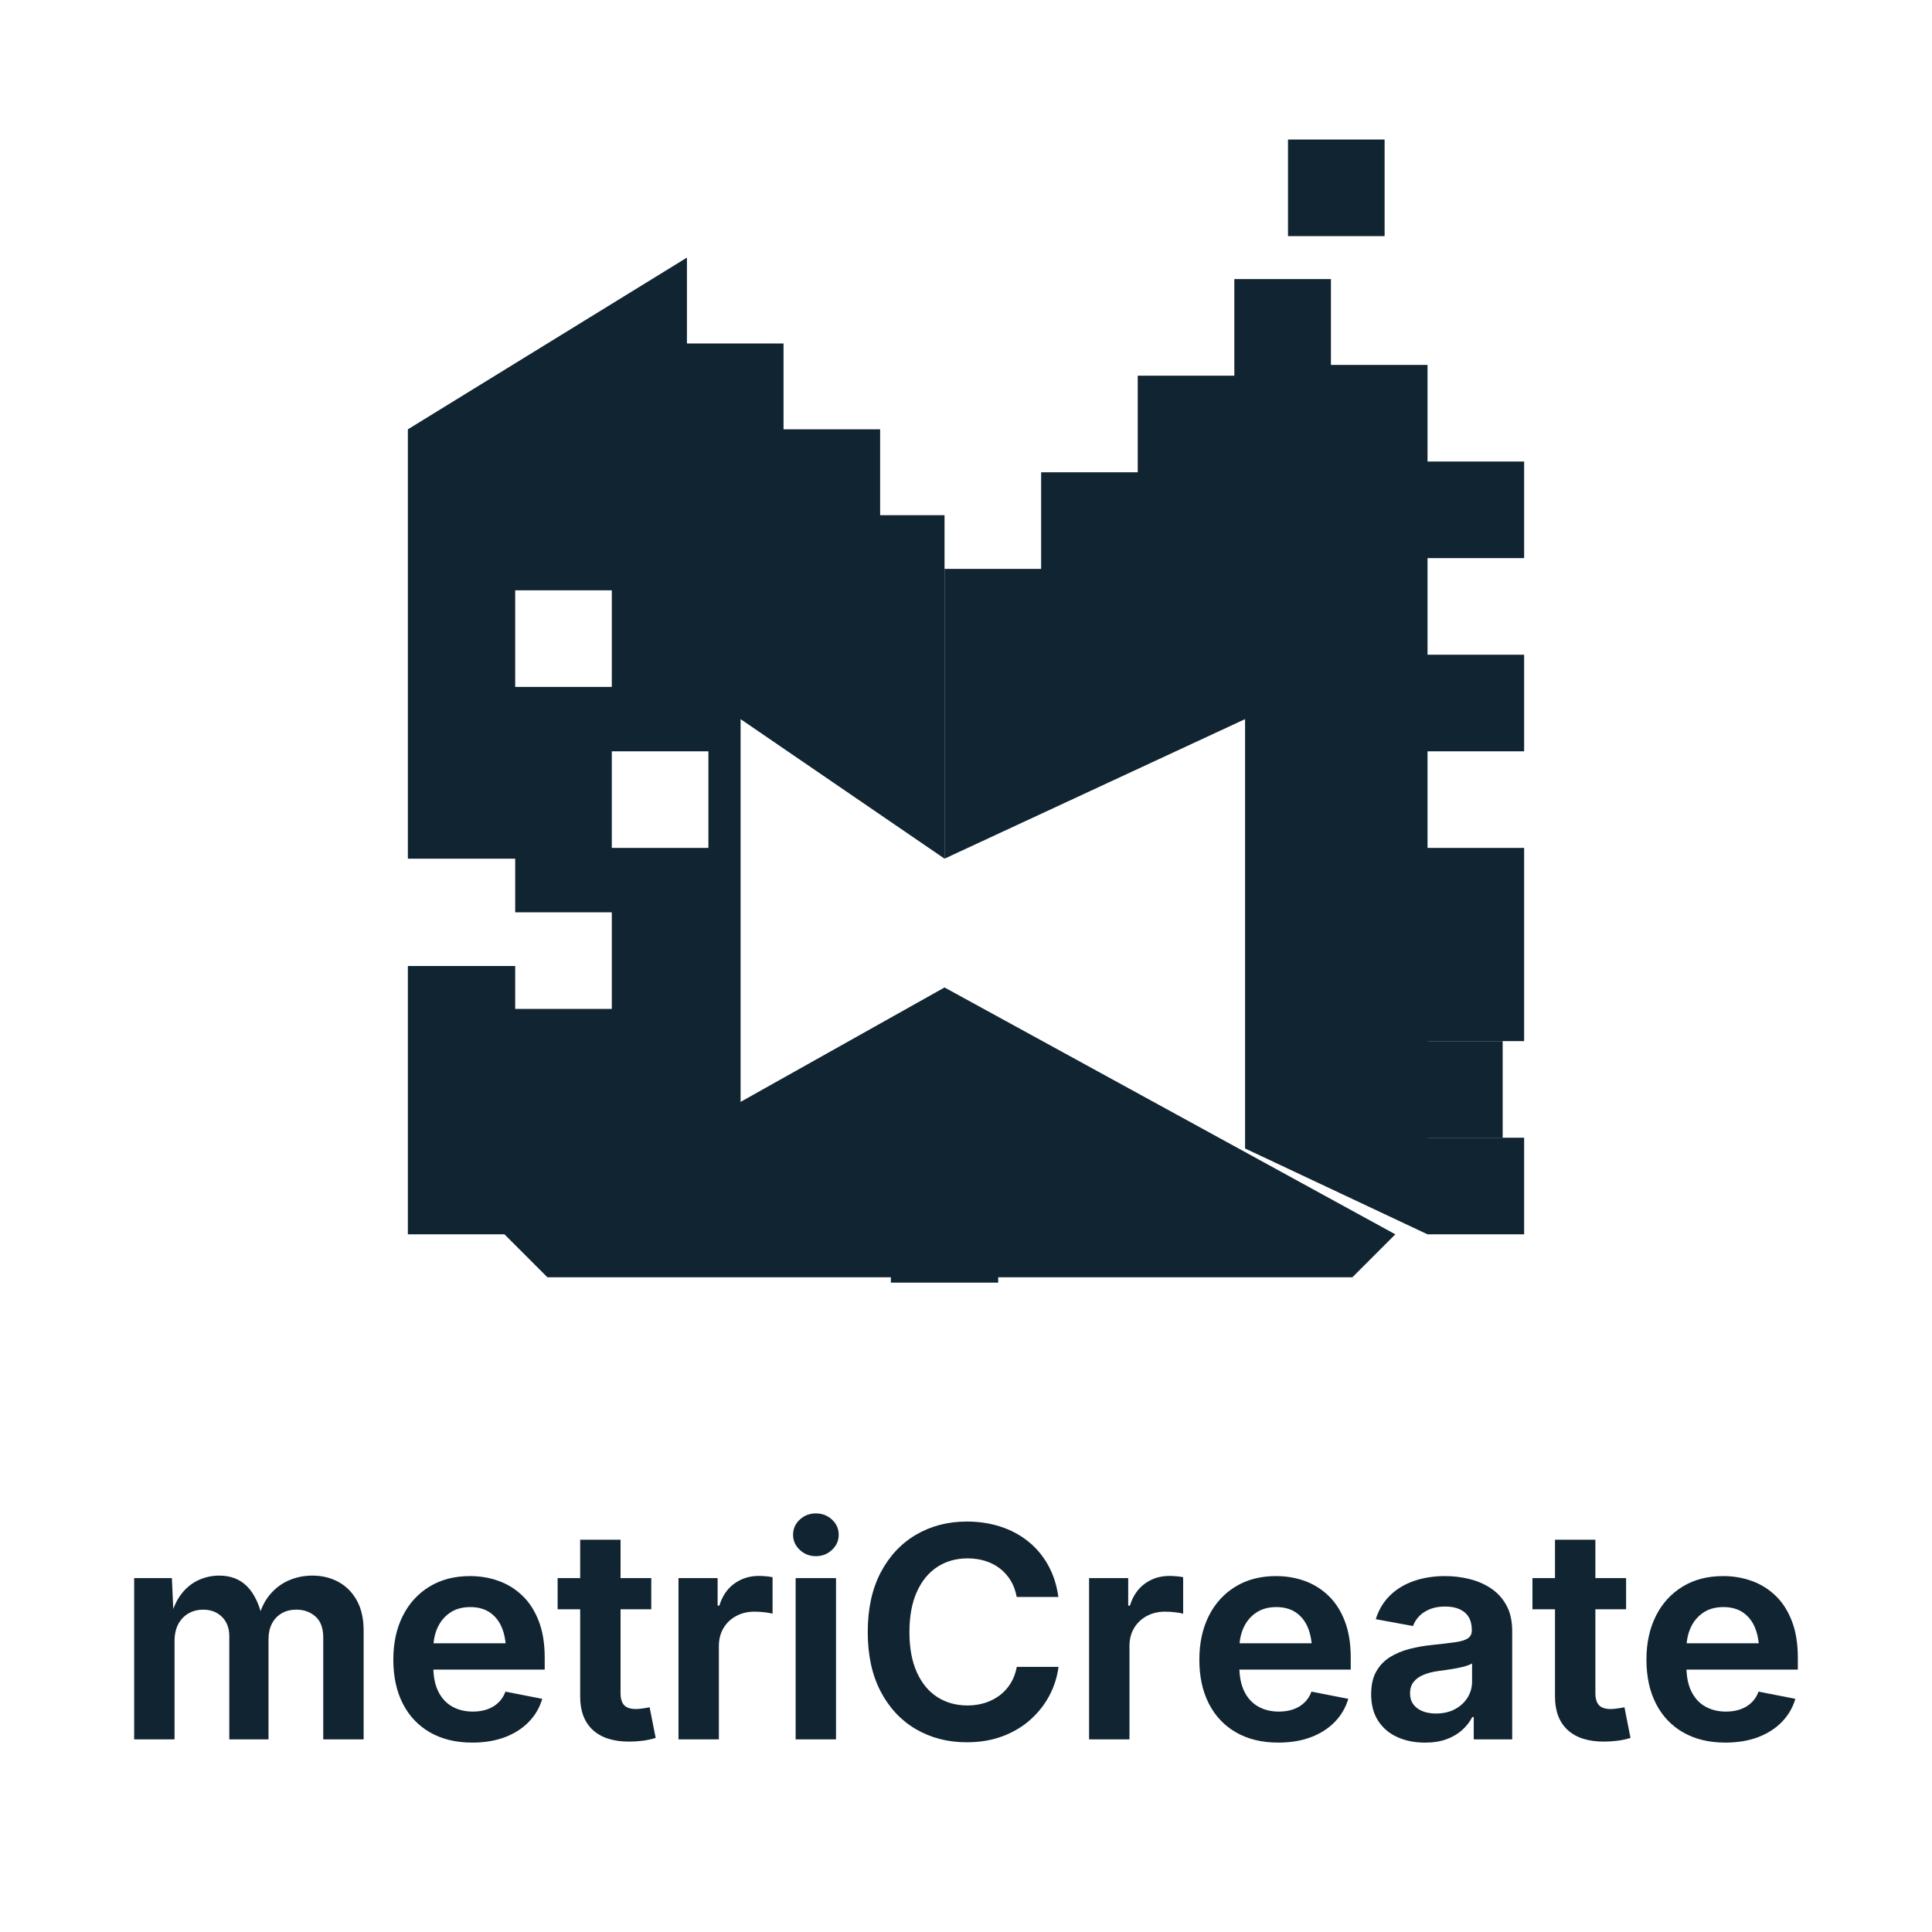
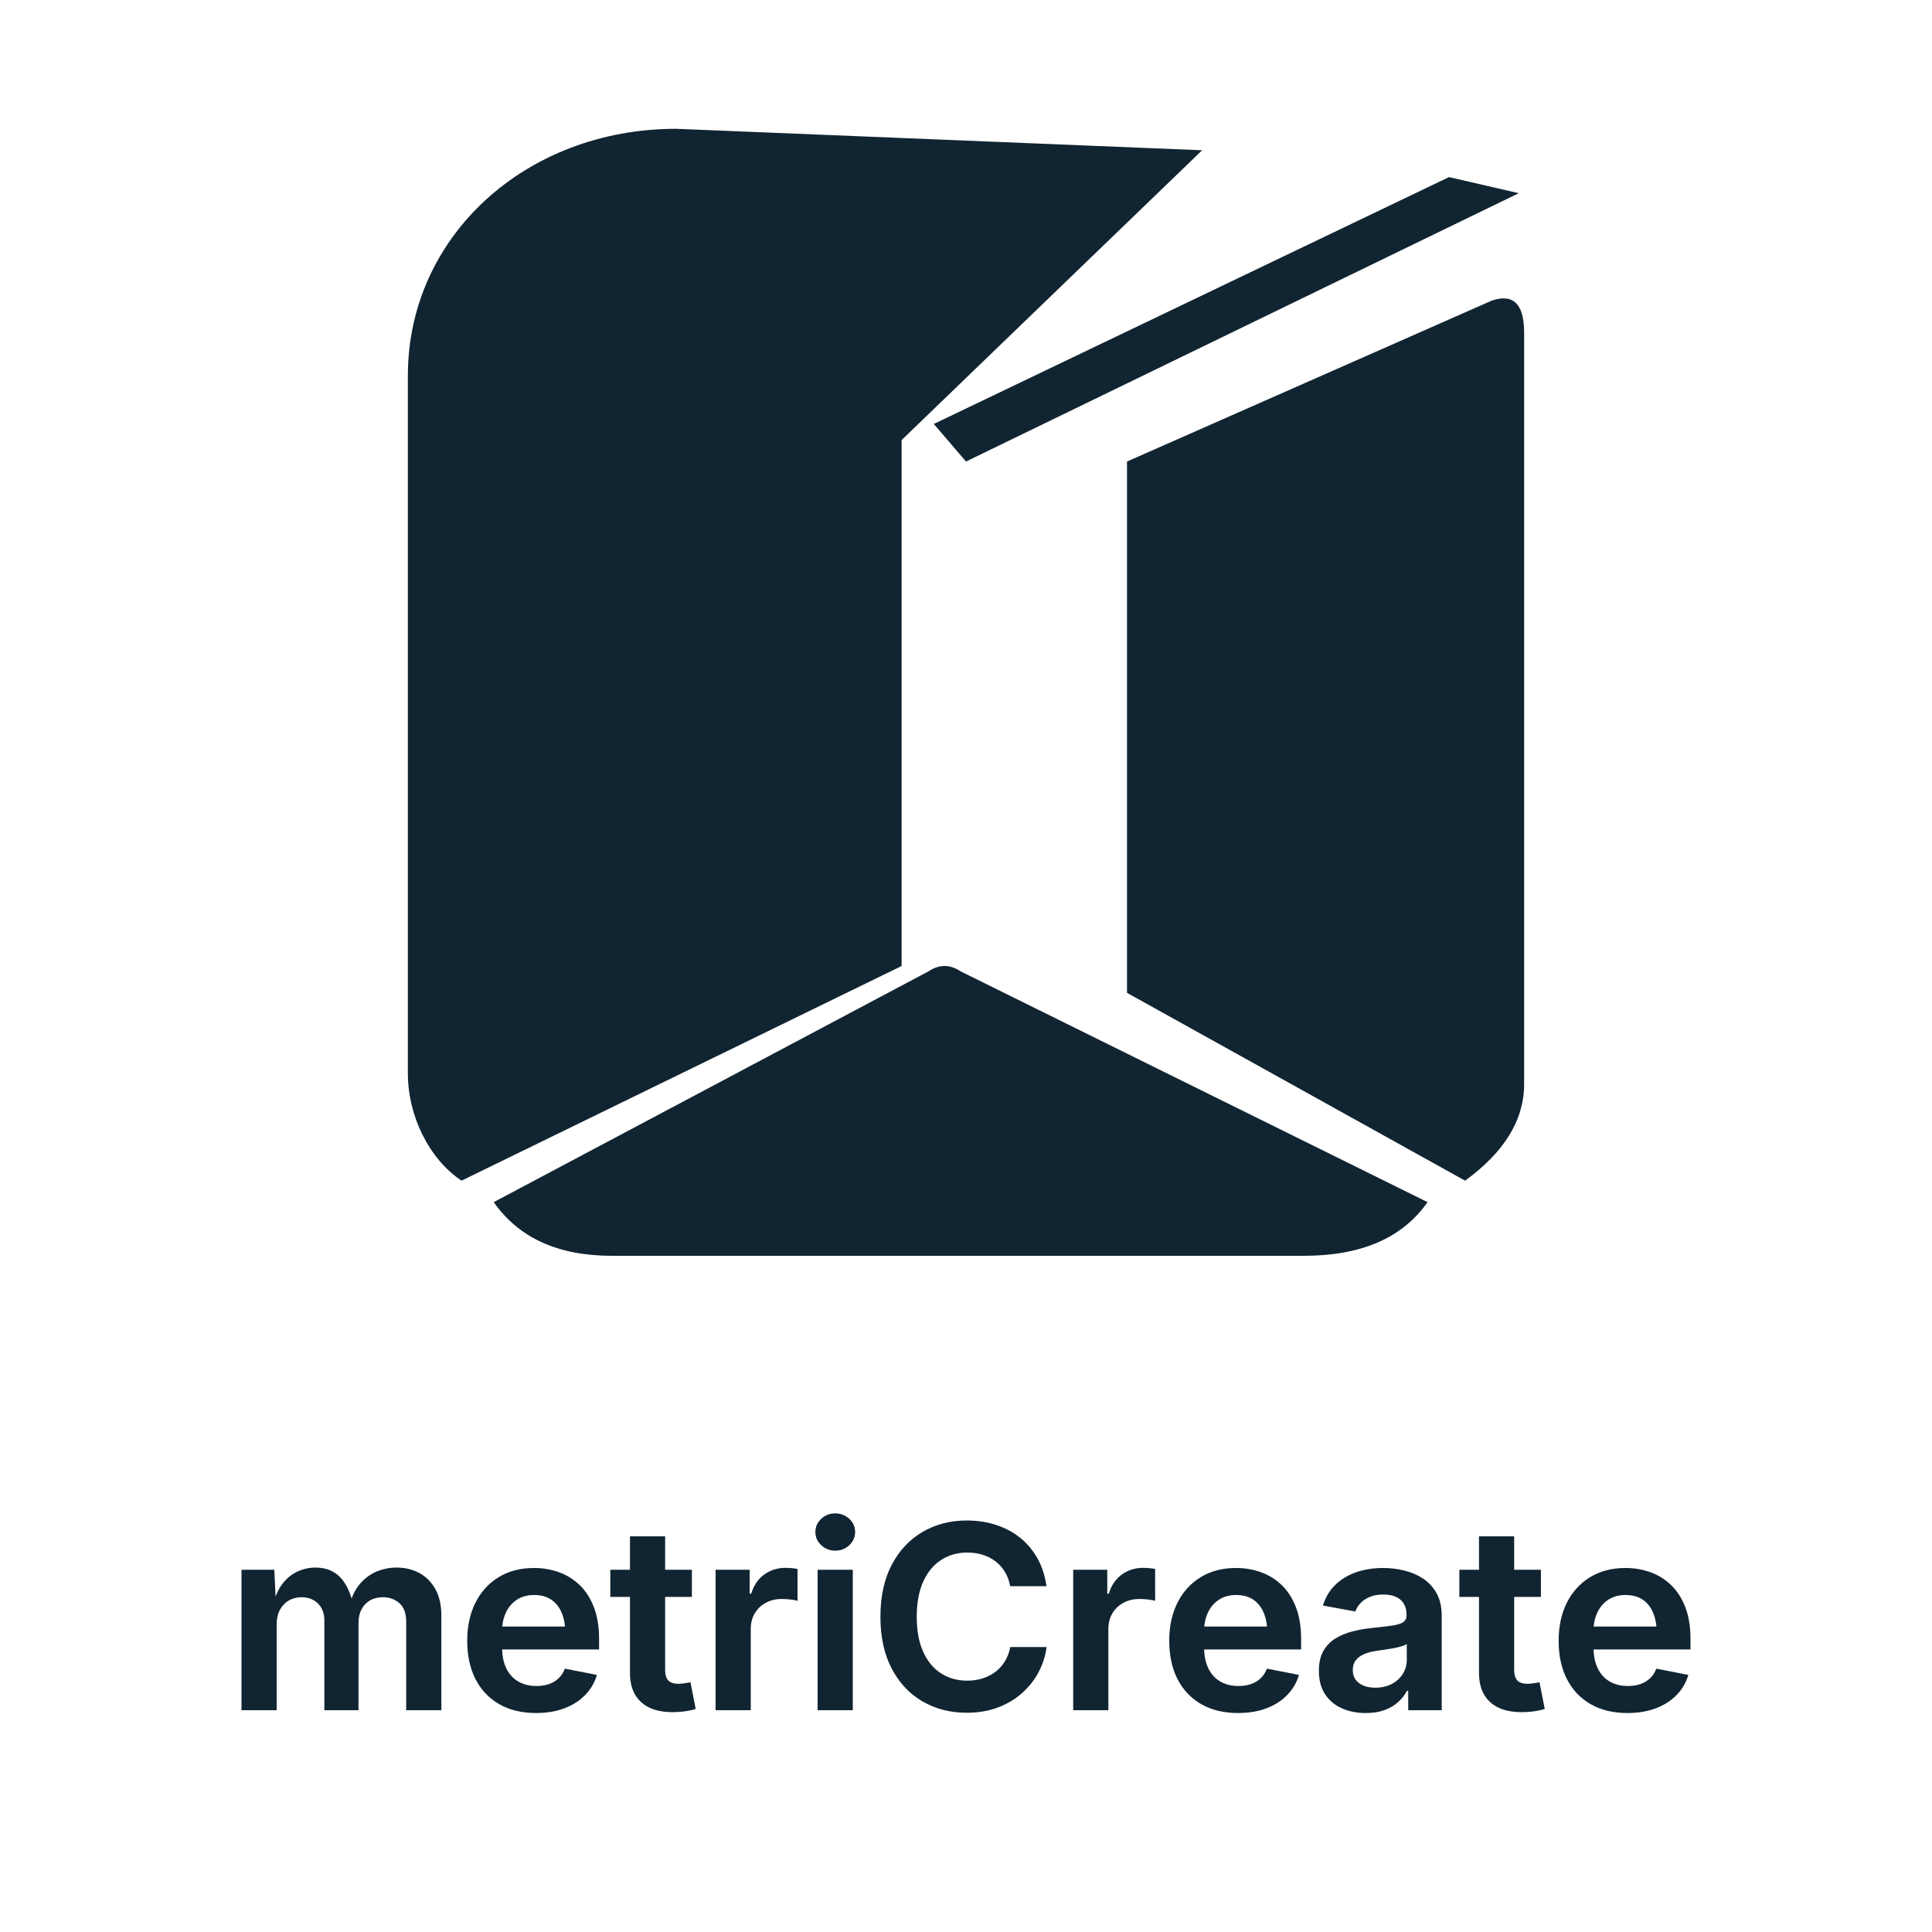
<svg xmlns="http://www.w3.org/2000/svg" viewBox="0 0 360 360" role="img" aria-labelledby="title desc">
-   <g transform="translate(56 10)">
-     <path d="M20 70L72 38V54H90V70H108V86H120V96V150L82 124V204L64 220H20V170H40V150H20ZM40 100H58V118H40ZM58 130H76V148H58ZM40 160H58V178H40Z" fill="#112431" fill-rule="evenodd" />
-     <path d="M120 96H138V78H156V60H174V42H192V58H210V76H228V94H210V112H228V130H210V148H228V184H210V202H228V220H210L176 204V124L120 150Z" fill="#112431" />
-     <rect x="184" y="16" width="18" height="18" fill="#112431" />
-     <rect x="188" y="184" width="18" height="18" fill="#112431" />
-     <rect x="206" y="184" width="18" height="18" fill="#112431" />
-     <path d="M38 220L120 174L204 220L196 228H46Z" fill="#112431" />
-     <rect x="110" y="211" width="20" height="18" fill="#112431" />
+   <g transform="translate(56 4)">
+     <path d="M20 66C20 40 42 20 70 20L168 24L112 78V176L30 216C24 212 20 204 20 196Z" fill="#112431" />
+     <path d="M154 82L222 52Q228 50 228 58V198Q228 208 217 216L154 181Z" fill="#112431" />
+     <path d="M36 220L117 177Q120 175 123 177L210 220Q203 230 187 230H58Q43 230 36 220Z" fill="#112431" />
+     <path d="M118 75L214 29L227 32L124 82Z" fill="#112431" />
  </g>
  <g>
-     <path d="M25.0 324.11V294.055H32.027L32.356 301.405H31.811Q32.477 298.681 33.838 296.96Q35.199 295.24 37.023 294.415Q38.847 293.59 40.843 293.59Q44.087 293.59 46.086 295.643Q48.085 297.695 48.967 301.822H48.08Q48.726 299.031 50.236 297.204Q51.745 295.377 53.811 294.484Q55.877 293.59 58.197 293.59Q60.926 293.59 63.088 294.78Q65.251 295.969 66.504 298.248Q67.757 300.527 67.757 303.841V324.11H60.232V305.148Q60.232 302.476 58.779 301.206Q57.326 299.935 55.245 299.935Q53.641 299.935 52.466 300.63Q51.291 301.326 50.661 302.556Q50.032 303.787 50.032 305.429V324.11H42.725V304.882Q42.725 302.624 41.361 301.279Q39.996 299.935 37.842 299.935Q36.373 299.935 35.16 300.615Q33.947 301.296 33.235 302.601Q32.524 303.905 32.524 305.814V324.11Z" fill="#112431" fill-rule="nonzero" />
-     <path d="M88.004 324.707Q83.444 324.707 80.14 322.814Q76.836 320.92 75.062 317.453Q73.289 313.985 73.289 309.252Q73.289 304.616 75.046 301.113Q76.804 297.609 80.018 295.644Q83.233 293.679 87.573 293.679Q90.425 293.679 92.944 294.593Q95.463 295.507 97.388 297.377Q99.314 299.246 100.407 302.111Q101.499 304.975 101.499 308.888V311.11H76.593V306.201H97.791L94.275 307.585Q94.275 305.136 93.523 303.31Q92.771 301.483 91.293 300.47Q89.816 299.456 87.621 299.456Q85.426 299.456 83.89 300.484Q82.354 301.513 81.55 303.251Q80.746 304.989 80.746 307.157V310.585Q80.746 313.314 81.666 315.18Q82.586 317.045 84.252 317.987Q85.918 318.93 88.116 318.93Q89.588 318.93 90.791 318.51Q91.995 318.09 92.862 317.26Q93.729 316.431 94.185 315.213L101.04 316.552Q100.317 319.004 98.541 320.839Q96.765 322.674 94.1 323.691Q91.435 324.707 88.004 324.707Z" fill="#112431" fill-rule="nonzero" />
-     <path d="M121.355 294.055V299.865H103.905V294.055ZM108.107 286.905H115.631V315.479Q115.631 317.012 116.3 317.733Q116.969 318.455 118.502 318.455Q118.972 318.455 119.781 318.342Q120.59 318.228 121.048 318.121L122.176 323.84Q120.927 324.218 119.664 324.37Q118.402 324.523 117.231 324.523Q112.813 324.523 110.46 322.351Q108.107 320.18 108.107 316.134Z" fill="#112431" fill-rule="nonzero" />
-     <path d="M126.427 324.11V294.055H133.718V299.187H134.041Q134.862 296.491 136.842 295.07Q138.822 293.65 141.377 293.65Q141.987 293.65 142.708 293.713Q143.429 293.776 143.956 293.887V300.701Q143.475 300.538 142.476 300.425Q141.476 300.311 140.569 300.311Q138.672 300.311 137.165 301.127Q135.657 301.943 134.805 303.382Q133.952 304.822 133.952 306.72V324.11Z" fill="#112431" fill-rule="nonzero" />
-     <path d="M148.256 324.11V294.055H155.78V324.11ZM152.021 289.971Q150.275 289.971 149.026 288.799Q147.777 287.628 147.777 285.988Q147.777 284.315 149.026 283.157Q150.275 282.0 152.021 282.0Q153.778 282.0 155.029 283.156Q156.279 284.312 156.279 285.987Q156.279 287.629 155.029 288.8Q153.778 289.971 152.021 289.971Z" fill="#112431" fill-rule="nonzero" />
-     <path d="M180.151 324.648Q174.859 324.648 170.683 322.215Q166.506 319.783 164.099 315.185Q161.692 310.587 161.692 304.109Q161.692 297.593 164.117 292.989Q166.543 288.385 170.725 285.951Q174.907 283.518 180.151 283.518Q183.503 283.518 186.41 284.459Q189.317 285.401 191.577 287.211Q193.836 289.02 195.293 291.629Q196.749 294.237 197.214 297.57H189.445Q189.136 295.851 188.331 294.522Q187.526 293.193 186.318 292.262Q185.11 291.332 183.581 290.855Q182.052 290.378 180.296 290.378Q177.093 290.378 174.643 291.982Q172.193 293.586 170.826 296.65Q169.459 299.713 169.459 304.109Q169.459 308.564 170.846 311.621Q172.232 314.678 174.67 316.233Q177.107 317.787 180.272 317.787Q182.028 317.787 183.551 317.303Q185.074 316.818 186.294 315.895Q187.514 314.973 188.331 313.636Q189.148 312.299 189.469 310.595H197.238Q196.873 313.43 195.531 315.958Q194.19 318.486 191.985 320.449Q189.78 322.411 186.8 323.529Q183.82 324.648 180.151 324.648Z" fill="#112431" fill-rule="nonzero" />
-     <path d="M202.935 324.11V294.055H210.225V299.187H210.548Q211.369 296.491 213.349 295.07Q215.329 293.65 217.884 293.65Q218.494 293.65 219.215 293.713Q219.937 293.776 220.463 293.887V300.701Q219.982 300.538 218.983 300.425Q217.984 300.311 217.076 300.311Q215.18 300.311 213.672 301.127Q212.165 301.943 211.312 303.382Q210.459 304.822 210.459 306.72V324.11Z" fill="#112431" fill-rule="nonzero" />
-     <path d="M238.196 324.707Q233.636 324.707 230.332 322.814Q227.028 320.92 225.255 317.453Q223.481 313.985 223.481 309.252Q223.481 304.616 225.238 301.113Q226.996 297.609 230.21 295.644Q233.425 293.679 237.765 293.679Q240.617 293.679 243.136 294.593Q245.655 295.507 247.58 297.377Q249.506 299.246 250.599 302.111Q251.691 304.975 251.691 308.888V311.11H226.785V306.201H247.983L244.467 307.585Q244.467 305.136 243.715 303.31Q242.963 301.483 241.485 300.47Q240.008 299.456 237.813 299.456Q235.618 299.456 234.082 300.484Q232.546 301.513 231.742 303.251Q230.938 304.989 230.938 307.157V310.585Q230.938 313.314 231.858 315.18Q232.778 317.045 234.444 317.987Q236.11 318.93 238.308 318.93Q239.78 318.93 240.983 318.51Q242.187 318.09 243.054 317.26Q243.921 316.431 244.377 315.213L251.232 316.552Q250.509 319.004 248.733 320.839Q246.957 322.674 244.292 323.691Q241.627 324.707 238.196 324.707Z" fill="#112431" fill-rule="nonzero" />
-     <path d="M265.532 324.712Q262.67 324.712 260.393 323.691Q258.116 322.67 256.806 320.661Q255.495 318.652 255.495 315.682Q255.495 313.15 256.432 311.477Q257.369 309.803 258.985 308.791Q260.602 307.779 262.641 307.255Q264.681 306.732 266.887 306.511Q269.502 306.235 271.117 306.01Q272.732 305.786 273.492 305.298Q274.251 304.811 274.251 303.818V303.681Q274.251 302.295 273.679 301.336Q273.107 300.377 272 299.865Q270.892 299.354 269.267 299.354Q267.625 299.354 266.407 299.857Q265.189 300.359 264.416 301.18Q263.643 302.001 263.293 302.988L256.355 301.71Q257.185 299.065 259.014 297.283Q260.843 295.502 263.469 294.59Q266.095 293.679 269.266 293.679Q271.533 293.679 273.758 294.217Q275.982 294.756 277.794 295.952Q279.606 297.148 280.691 299.113Q281.776 301.078 281.776 303.947V324.11H274.61V319.951H274.336Q273.644 321.29 272.448 322.369Q271.252 323.449 269.536 324.08Q267.819 324.712 265.532 324.712ZM267.563 319.289Q269.598 319.289 271.108 318.482Q272.618 317.676 273.459 316.322Q274.299 314.969 274.299 313.346V309.942Q273.943 310.206 273.178 310.434Q272.414 310.662 271.463 310.841Q270.513 311.02 269.595 311.149Q268.677 311.279 268.002 311.372Q266.473 311.575 265.28 312.063Q264.088 312.551 263.416 313.389Q262.744 314.228 262.744 315.525Q262.744 316.758 263.369 317.594Q263.994 318.431 265.077 318.86Q266.161 319.289 267.563 319.289Z" fill="#112431" fill-rule="nonzero" />
-     <path d="M302.999 294.055V299.865H285.55V294.055ZM289.751 286.905H297.276V315.479Q297.276 317.012 297.945 317.733Q298.613 318.455 300.147 318.455Q300.616 318.455 301.425 318.342Q302.234 318.228 302.693 318.121L303.82 323.84Q302.572 324.218 301.309 324.37Q300.046 324.523 298.875 324.523Q294.457 324.523 292.104 322.351Q289.751 320.18 289.751 316.134Z" fill="#112431" fill-rule="nonzero" />
-     <path d="M321.505 324.707Q316.944 324.707 313.641 322.814Q310.337 320.92 308.563 317.453Q306.79 313.985 306.79 309.252Q306.79 304.616 308.547 301.113Q310.304 297.609 313.519 295.644Q316.733 293.679 321.074 293.679Q323.926 293.679 326.445 294.593Q328.964 295.507 330.889 297.377Q332.814 299.246 333.907 302.111Q335 304.975 335 308.888V311.11H310.093V306.201H331.292L327.775 307.585Q327.775 305.136 327.023 303.31Q326.271 301.483 324.794 300.47Q323.317 299.456 321.122 299.456Q318.927 299.456 317.391 300.484Q315.854 301.513 315.051 303.251Q314.247 304.989 314.247 307.157V310.585Q314.247 313.314 315.167 315.18Q316.087 317.045 317.753 317.987Q319.419 318.93 321.617 318.93Q323.088 318.93 324.292 318.51Q325.496 318.09 326.363 317.26Q327.23 316.431 327.685 315.213L334.54 316.552Q333.817 319.004 332.042 320.839Q330.266 322.674 327.601 323.691Q324.935 324.707 321.505 324.707Z" fill="#112431" fill-rule="nonzero" />
+     <path d="M45.0 318.676V292.5H51.12L51.407 298.901H50.932Q51.513 296.528 52.698 295.03Q53.883 293.531 55.472 292.813Q57.06 292.095 58.799 292.095Q61.624 292.095 63.365 293.882Q65.107 295.67 65.875 299.264H65.102Q65.665 296.834 66.98 295.242Q68.294 293.651 70.094 292.873Q71.893 292.095 73.914 292.095Q76.29 292.095 78.174 293.131Q80.057 294.167 81.149 296.152Q82.24 298.137 82.24 301.022V318.676H75.686V302.162Q75.686 299.834 74.421 298.727Q73.155 297.621 71.343 297.621Q69.945 297.621 68.922 298.226Q67.899 298.832 67.35 299.904Q66.802 300.976 66.802 302.406V318.676H60.438V301.93Q60.438 299.963 59.25 298.792Q58.061 297.621 56.185 297.621Q54.905 297.621 53.849 298.213Q52.792 298.806 52.173 299.943Q51.554 301.079 51.554 302.741V318.676Z" fill="#112431" fill-rule="nonzero" />
+     <path d="M99.875 319.196Q95.903 319.196 93.025 317.547Q90.148 315.898 88.603 312.878Q87.058 309.858 87.058 305.736Q87.058 301.698 88.589 298.647Q90.119 295.595 92.919 293.884Q95.719 292.172 99.499 292.172Q101.983 292.172 104.177 292.968Q106.371 293.764 108.048 295.393Q109.725 297.021 110.677 299.516Q111.628 302.011 111.628 305.418V307.354H89.936V303.078H108.399L105.336 304.284Q105.336 302.151 104.681 300.56Q104.026 298.969 102.739 298.086Q101.453 297.204 99.541 297.204Q97.629 297.204 96.291 298.099Q94.953 298.995 94.253 300.509Q93.553 302.022 93.553 303.911V306.897Q93.553 309.273 94.354 310.898Q95.156 312.523 96.607 313.344Q98.058 314.165 99.972 314.165Q101.254 314.165 102.302 313.799Q103.35 313.433 104.106 312.711Q104.861 311.988 105.258 310.928L111.228 312.094Q110.598 314.229 109.052 315.828Q107.505 317.426 105.184 318.311Q102.862 319.196 99.875 319.196Z" fill="#112431" fill-rule="nonzero" />
+     <path d="M128.922 292.5V297.56H113.724V292.5ZM117.384 286.272H123.937V311.159Q123.937 312.494 124.519 313.123Q125.102 313.751 126.438 313.751Q126.846 313.751 127.551 313.652Q128.256 313.553 128.655 313.46L129.637 318.441Q128.55 318.77 127.45 318.903Q126.35 319.036 125.33 319.036Q121.482 319.036 119.433 317.145Q117.384 315.253 117.384 311.73Z" fill="#112431" fill-rule="nonzero" />
+     <path d="M133.34 318.676V292.5H139.69V296.97H139.971Q140.686 294.621 142.41 293.384Q144.135 292.146 146.36 292.146Q146.892 292.146 147.52 292.201Q148.148 292.256 148.607 292.354V298.288Q148.188 298.146 147.317 298.047Q146.447 297.948 145.657 297.948Q144.005 297.948 142.692 298.659Q141.379 299.37 140.636 300.623Q139.894 301.877 139.894 303.53V318.676Z" fill="#112431" fill-rule="nonzero" />
+     <path d="M152.352 318.676V292.5H158.905V318.676ZM155.631 288.942Q154.11 288.942 153.023 287.922Q151.935 286.902 151.935 285.473Q151.935 284.016 153.023 283.008Q154.11 282.0 155.631 282.0Q157.162 282.0 158.251 283.007Q159.34 284.014 159.34 285.473Q159.34 286.903 158.251 287.923Q157.162 288.942 155.631 288.942Z" fill="#112431" fill-rule="nonzero" />
+     <path d="M180.131 319.145Q175.522 319.145 171.885 317.026Q168.247 314.908 166.151 310.903Q164.054 306.898 164.054 301.257Q164.054 295.581 166.167 291.571Q168.279 287.561 171.922 285.441Q175.564 283.322 180.131 283.322Q183.051 283.322 185.583 284.142Q188.115 284.962 190.083 286.538Q192.051 288.115 193.319 290.386Q194.588 292.658 194.993 295.561H188.226Q187.957 294.064 187.256 292.906Q186.555 291.748 185.503 290.938Q184.451 290.128 183.119 289.713Q181.788 289.297 180.258 289.297Q177.468 289.297 175.334 290.694Q173.201 292.091 172.01 294.759Q170.82 297.427 170.82 301.257Q170.82 305.136 172.027 307.799Q173.235 310.462 175.358 311.816Q177.481 313.169 180.236 313.169Q181.767 313.169 183.093 312.747Q184.419 312.325 185.482 311.522Q186.544 310.718 187.256 309.554Q187.968 308.39 188.247 306.905H195.014Q194.696 309.374 193.527 311.576Q192.359 313.778 190.438 315.487Q188.518 317.197 185.923 318.171Q183.327 319.145 180.131 319.145Z" fill="#112431" fill-rule="nonzero" />
+     <path d="M199.975 318.676V292.5H206.325V296.97H206.606Q207.322 294.621 209.046 293.384Q210.77 292.146 212.996 292.146Q213.527 292.146 214.155 292.201Q214.783 292.256 215.242 292.354V298.288Q214.823 298.146 213.953 298.047Q213.082 297.948 212.292 297.948Q210.64 297.948 209.327 298.659Q208.015 299.37 207.272 300.623Q206.529 301.877 206.529 303.53V318.676Z" fill="#112431" fill-rule="nonzero" />
+     <path d="M230.687 319.196Q226.715 319.196 223.837 317.547Q220.96 315.898 219.415 312.878Q217.87 309.858 217.87 305.736Q217.87 301.698 219.401 298.647Q220.932 295.595 223.732 293.884Q226.531 292.172 230.311 292.172Q232.796 292.172 234.989 292.968Q237.183 293.764 238.86 295.393Q240.537 297.021 241.489 299.516Q242.441 302.011 242.441 305.418V307.354H220.748V303.078H239.211L236.148 304.284Q236.148 302.151 235.493 300.56Q234.838 298.969 233.552 298.086Q232.265 297.204 230.354 297.204Q228.442 297.204 227.104 298.099Q225.766 298.995 225.066 300.509Q224.366 302.022 224.366 303.911V306.897Q224.366 309.273 225.167 310.898Q225.968 312.523 227.419 313.344Q228.87 314.165 230.784 314.165Q232.066 314.165 233.115 313.799Q234.163 313.433 234.918 312.711Q235.673 311.988 236.07 310.928L242.041 312.094Q241.411 314.229 239.864 315.828Q238.318 317.426 235.996 318.311Q233.675 319.196 230.687 319.196Z" fill="#112431" fill-rule="nonzero" />
+     <path d="M254.495 319.201Q252.003 319.201 250.02 318.312Q248.037 317.423 246.895 315.672Q245.754 313.922 245.754 311.336Q245.754 309.131 246.57 307.673Q247.386 306.216 248.794 305.334Q250.201 304.453 251.978 303.997Q253.754 303.541 255.675 303.349Q257.954 303.107 259.36 302.912Q260.767 302.716 261.428 302.292Q262.09 301.868 262.09 301.003V300.883Q262.09 299.676 261.592 298.841Q261.093 298.006 260.129 297.56Q259.164 297.115 257.749 297.115Q256.318 297.115 255.258 297.553Q254.197 297.99 253.524 298.705Q252.851 299.42 252.545 300.28L246.503 299.167Q247.225 296.863 248.819 295.311Q250.412 293.76 252.699 292.966Q254.986 292.172 257.748 292.172Q259.723 292.172 261.66 292.641Q263.598 293.11 265.176 294.152Q266.754 295.194 267.698 296.905Q268.643 298.617 268.643 301.115V318.676H262.402V315.054H262.163Q261.56 316.22 260.519 317.16Q259.478 318.1 257.983 318.651Q256.488 319.201 254.495 319.201ZM256.264 314.477Q258.037 314.477 259.352 313.775Q260.667 313.072 261.4 311.893Q262.132 310.715 262.132 309.302V306.336Q261.822 306.567 261.155 306.765Q260.489 306.964 259.662 307.119Q258.834 307.275 258.034 307.388Q257.235 307.501 256.647 307.582Q255.315 307.759 254.277 308.184Q253.238 308.609 252.653 309.339Q252.067 310.07 252.067 311.199Q252.067 312.273 252.612 313.002Q253.156 313.73 254.1 314.104Q255.043 314.477 256.264 314.477Z" fill="#112431" fill-rule="nonzero" />
+     <path d="M287.128 292.5V297.56H271.93V292.5ZM275.59 286.272H282.144V311.159Q282.144 312.494 282.726 313.123Q283.308 313.751 284.644 313.751Q285.053 313.751 285.757 313.652Q286.462 313.553 286.861 313.46L287.844 318.441Q286.756 318.77 285.656 318.903Q284.556 319.036 283.537 319.036Q279.689 319.036 277.639 317.145Q275.59 315.253 275.59 311.73Z" fill="#112431" fill-rule="nonzero" />
+     <path d="M303.246 319.196Q299.274 319.196 296.397 317.547Q293.519 315.898 291.974 312.878Q290.43 309.858 290.43 305.736Q290.43 301.698 291.96 298.647Q293.491 295.595 296.291 293.884Q299.09 292.172 302.871 292.172Q305.355 292.172 307.549 292.968Q309.742 293.764 311.419 295.393Q313.096 297.021 314.048 299.516Q315.0 302.011 315.0 305.418V307.354H293.307V303.078H311.77L308.708 304.284Q308.708 302.151 308.053 300.56Q307.398 298.969 306.111 298.086Q304.824 297.204 302.913 297.204Q301.001 297.204 299.663 298.099Q298.325 298.995 297.625 300.509Q296.925 302.022 296.925 303.911V306.897Q296.925 309.273 297.726 310.898Q298.527 312.523 299.978 313.344Q301.429 314.165 303.343 314.165Q304.625 314.165 305.674 313.799Q306.722 313.433 307.477 312.711Q308.232 311.988 308.629 310.928L314.6 312.094Q313.97 314.229 312.423 315.828Q310.877 317.426 308.555 318.311Q306.234 319.196 303.246 319.196Z" fill="#112431" fill-rule="nonzero" />
  </g>
</svg>
